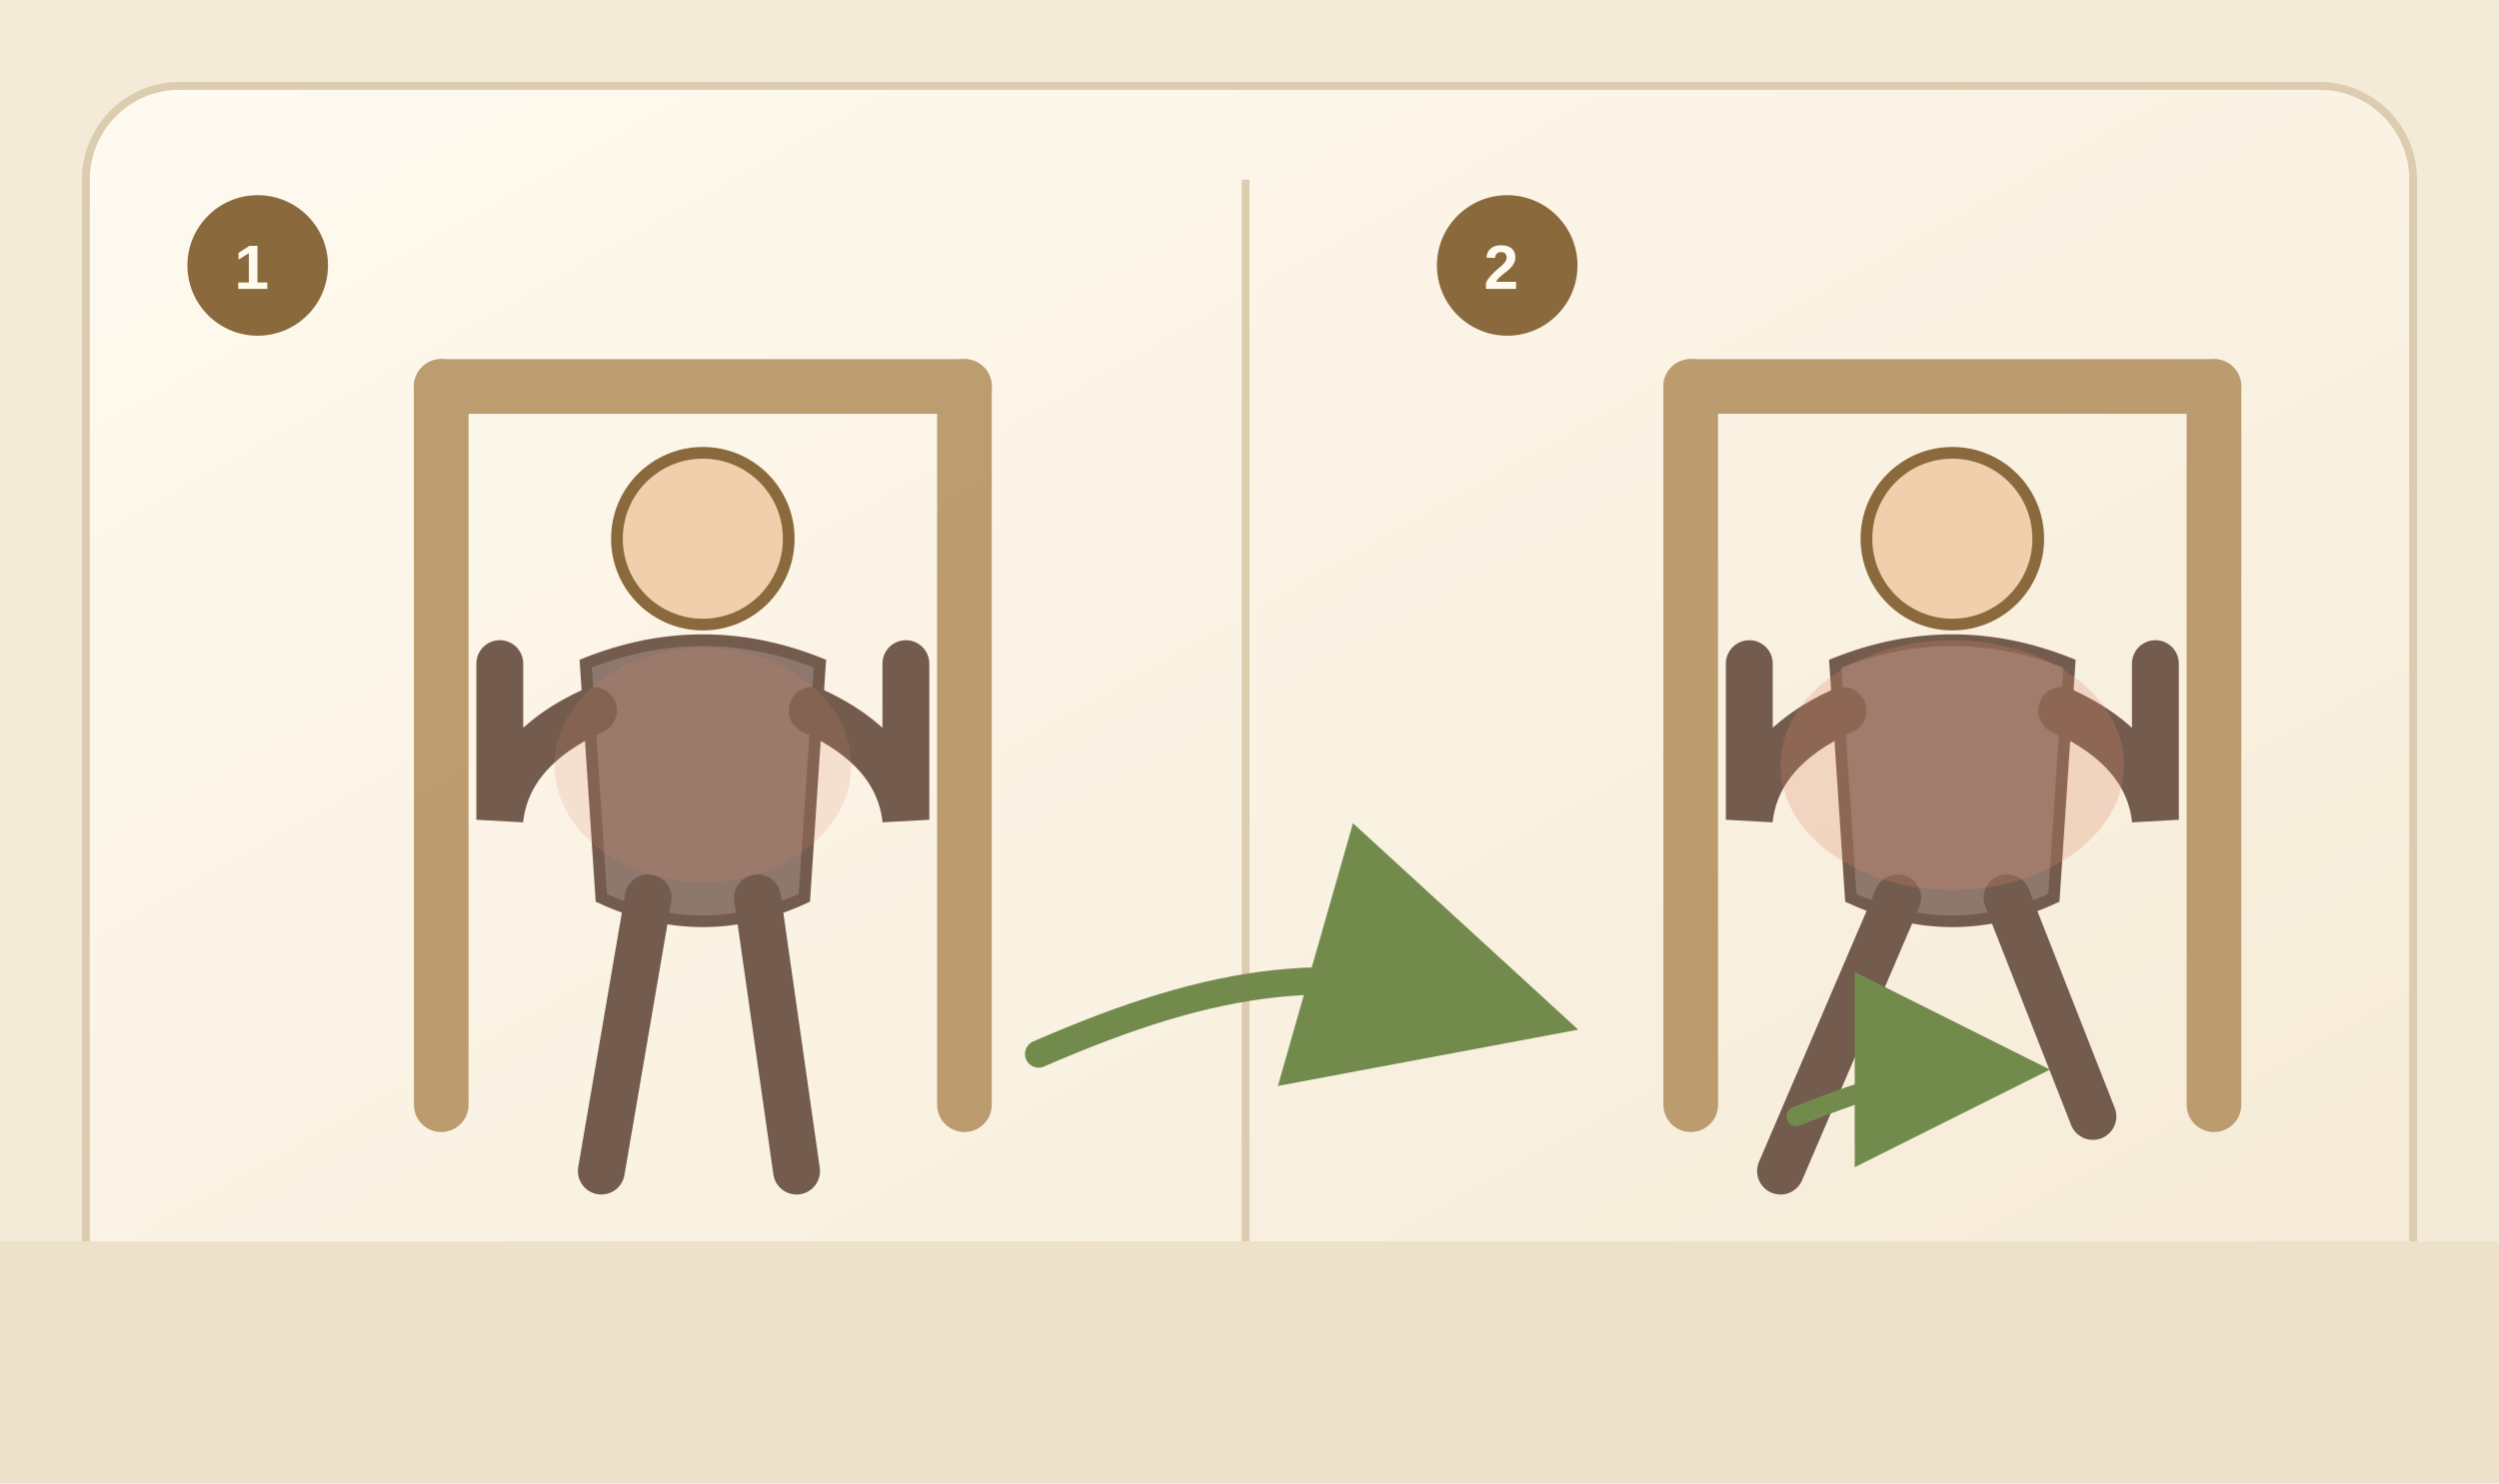
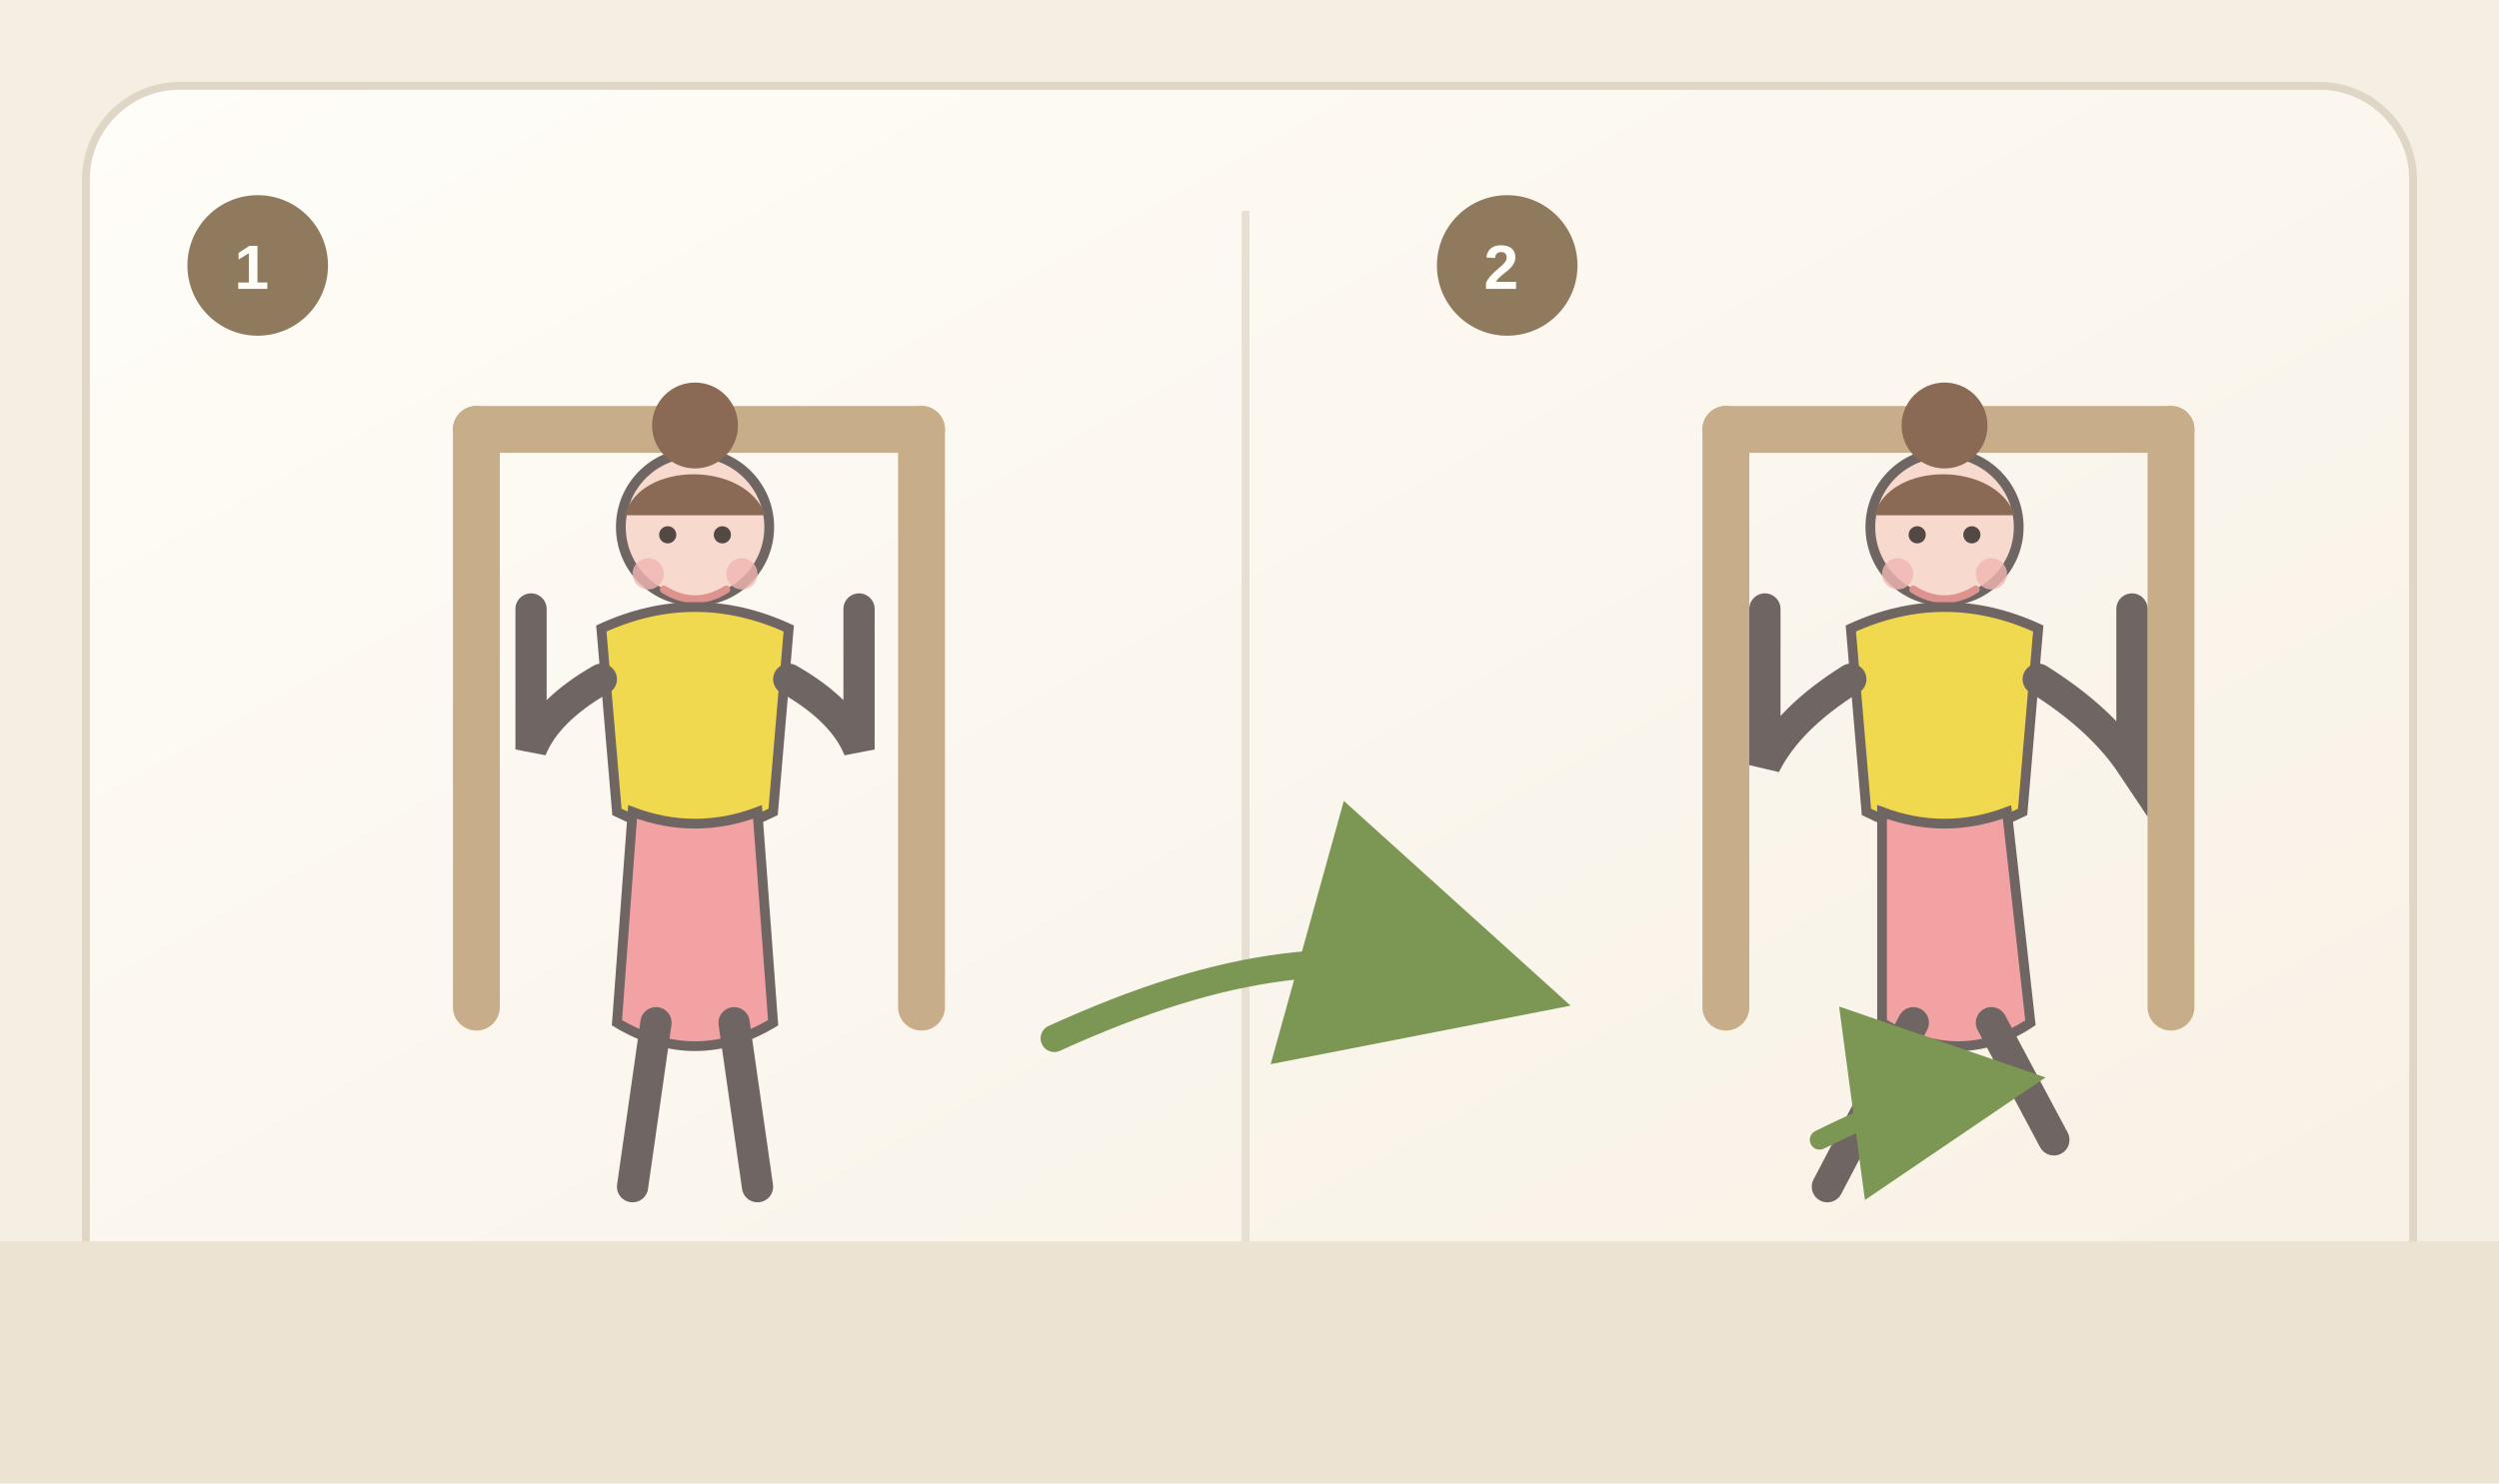
<svg xmlns="http://www.w3.org/2000/svg" width="640" height="380" viewBox="0 0 640 380">
  <defs>
    <linearGradient id="bg" x1="0" y1="0" x2="1" y2="1">
-       <stop offset="0%" stop-color="#fffaf0" />
-       <stop offset="100%" stop-color="#f5ead6" />
+       <stop offset="0%" stop-color="#fffdf8" />
+       <stop offset="100%" stop-color="#f7f0e4" />
    </linearGradient>
    <marker id="arrow" markerWidth="10" markerHeight="10" refX="7" refY="5" orient="auto">
-       <path d="M0,0 L10,5 L0,10 Z" fill="#728b4c" />
+       <path d="M0,0 L10,5 L0,10 Z" fill="#7c9654" />
    </marker>
  </defs>
-   <rect width="640" height="380" fill="#f3ead7" />
-   <rect x="22" y="22" width="596" height="336" rx="24" fill="url(#bg)" stroke="#dcccb0" stroke-width="2" />
-   <rect x="318" y="46" width="2" height="288" fill="#dcccb0" stroke-dasharray="6 8" />
-   <rect x="0" y="318" width="640" height="62" fill="#eee1c9" />
-   <circle cx="66" cy="68" r="18" fill="#8a6a3c" />
-   <text x="60" y="74" font-family="Arial, sans-serif" font-size="16" font-weight="700" fill="#fffaf0">1</text>
-   <circle cx="386" cy="68" r="18" fill="#8a6a3c" />
-   <text x="380" y="74" font-family="Arial, sans-serif" font-size="16" font-weight="700" fill="#fffaf0">2</text>
-   <g opacity="0.95">
-     <rect x="106" y="92" width="14" height="198" rx="7" fill="#b99869" />
-     <rect x="240" y="92" width="14" height="198" rx="7" fill="#b99869" />
-     <rect x="106" y="92" width="148" height="14" rx="7" fill="#b99869" />
+   <rect width="640" height="380" fill="#f4eee3" />
+   <rect x="22" y="22" width="596" height="336" rx="24" fill="url(#bg)" stroke="#e0d6c5" stroke-width="2" />
+   <rect x="318" y="54" width="2" height="270" fill="#e7dfd1" />
+   <rect x="0" y="318" width="640" height="62" fill="#ece3d3" />
+   <circle cx="66" cy="68" r="18" fill="#8f7a5d" />
+   <text x="60" y="74" font-family="Arial, sans-serif" font-size="16" font-weight="700" fill="#fffdf8">1</text>
+   <circle cx="386" cy="68" r="18" fill="#8f7a5d" />
+   <text x="380" y="74" font-family="Arial, sans-serif" font-size="16" font-weight="700" fill="#fffdf8">2</text>
+   <g opacity="0.92">
+     <rect x="116" y="104" width="12" height="160" rx="6" fill="#c2a780" />
+     <rect x="230" y="104" width="12" height="160" rx="6" fill="#c2a780" />
+     <rect x="116" y="104" width="126" height="12" rx="6" fill="#c2a780" />
  </g>
-   <g opacity="0.95">
-     <rect x="426" y="92" width="14" height="198" rx="7" fill="#b99869" />
-     <rect x="560" y="92" width="14" height="198" rx="7" fill="#b99869" />
-     <rect x="426" y="92" width="148" height="14" rx="7" fill="#b99869" />
+   <g opacity="0.92">
+     <rect x="436" y="104" width="12" height="160" rx="6" fill="#c2a780" />
+     <rect x="550" y="104" width="12" height="160" rx="6" fill="#c2a780" />
+     <rect x="436" y="104" width="126" height="12" rx="6" fill="#c2a780" />
  </g>
  <g>
-     <circle cx="180" cy="138" r="22" fill="#f0cfad" stroke="#8a6a3c" stroke-width="3" />
-     <path d="M150 170 Q180 158 210 170 L206 230 Q180 242 154 230 Z" fill="#8e776c" stroke="#735b4d" stroke-width="3" />
-     <path d="M152 182 Q130 192 128 210 L128 170" fill="none" stroke="#735b4d" stroke-width="12" stroke-linecap="round" />
-     <path d="M208 182 Q230 192 232 210 L232 170" fill="none" stroke="#735b4d" stroke-width="12" stroke-linecap="round" />
-     <path d="M166 230 L154 300" fill="none" stroke="#735b4d" stroke-width="12" stroke-linecap="round" />
-     <path d="M194 230 L204 300" fill="none" stroke="#735b4d" stroke-width="12" stroke-linecap="round" />
-     <ellipse cx="180" cy="196" rx="38" ry="30" fill="#d98768" opacity="0.18" />
+     <circle cx="178" cy="135" r="19" fill="#f7d9cd" stroke="#6f6562" stroke-width="2.5" />
+     <circle cx="178" cy="109" r="11" fill="#8b6a55" />
+     <path d="M160 132 C164 118 191 118 196 132" fill="#8b6a55" />
+     <circle cx="171" cy="137" r="2.2" fill="#544844" />
+     <circle cx="185" cy="137" r="2.2" fill="#544844" />
+     <circle cx="166" cy="147" r="4" fill="#f3b6b2" opacity="0.8" />
+     <circle cx="190" cy="147" r="4" fill="#f3b6b2" opacity="0.8" />
+     <path d="M170 151 Q178 156 186 151" fill="none" stroke="#de938f" stroke-width="2" stroke-linecap="round" />
+     <path d="M154 161 Q178 150 202 161 L198 208 Q178 218 158 208 Z" fill="#f0d84f" stroke="#6f6562" stroke-width="2.5" />
+     <path d="M162 208 Q178 214 194 208 L198 262 Q178 274 158 262 Z" fill="#f2a2a2" stroke="#6f6562" stroke-width="2.5" />
+     <path d="M154 174 Q140 182 136 192 L136 156" fill="none" stroke="#6f6562" stroke-width="8" stroke-linecap="round" />
+     <path d="M202 174 Q216 182 220 192 L220 156" fill="none" stroke="#6f6562" stroke-width="8" stroke-linecap="round" />
+     <path d="M168 262 L162 304" fill="none" stroke="#6f6562" stroke-width="8" stroke-linecap="round" />
+     <path d="M188 262 L194 304" fill="none" stroke="#6f6562" stroke-width="8" stroke-linecap="round" />
  </g>
  <g>
-     <circle cx="500" cy="138" r="22" fill="#f0cfad" stroke="#8a6a3c" stroke-width="3" />
-     <path d="M470 170 Q500 158 530 170 L526 230 Q500 242 474 230 Z" fill="#8e776c" stroke="#735b4d" stroke-width="3" />
-     <path d="M472 182 Q450 192 448 210 L448 170" fill="none" stroke="#735b4d" stroke-width="12" stroke-linecap="round" />
-     <path d="M528 182 Q550 192 552 210 L552 170" fill="none" stroke="#735b4d" stroke-width="12" stroke-linecap="round" />
-     <path d="M486 230 L456 300" fill="none" stroke="#735b4d" stroke-width="12" stroke-linecap="round" />
-     <path d="M514 230 L536 286" fill="none" stroke="#735b4d" stroke-width="12" stroke-linecap="round" />
-     <ellipse cx="500" cy="196" rx="44" ry="32" fill="#d98768" opacity="0.26" />
+     <circle cx="498" cy="135" r="19" fill="#f7d9cd" stroke="#6f6562" stroke-width="2.5" />
+     <circle cx="498" cy="109" r="11" fill="#8b6a55" />
+     <path d="M480 132 C484 118 511 118 516 132" fill="#8b6a55" />
+     <circle cx="491" cy="137" r="2.2" fill="#544844" />
+     <circle cx="505" cy="137" r="2.2" fill="#544844" />
+     <circle cx="486" cy="147" r="4" fill="#f3b6b2" opacity="0.8" />
+     <circle cx="510" cy="147" r="4" fill="#f3b6b2" opacity="0.8" />
+     <path d="M490 151 Q498 156 506 151" fill="none" stroke="#de938f" stroke-width="2" stroke-linecap="round" />
+     <path d="M474 161 Q498 150 522 161 L518 208 Q498 218 478 208 Z" fill="#f0d84f" stroke="#6f6562" stroke-width="2.5" />
+     <path d="M482 208 Q498 214 514 208 L520 262 Q502 274 482 262 Z" fill="#f2a2a2" stroke="#6f6562" stroke-width="2.5" />
+     <path d="M474 174 Q458 184 452 196 L452 156" fill="none" stroke="#6f6562" stroke-width="8" stroke-linecap="round" />
+     <path d="M522 174 Q538 184 546 196 L546 156" fill="none" stroke="#6f6562" stroke-width="8" stroke-linecap="round" />
+     <path d="M490 262 L468 304" fill="none" stroke="#6f6562" stroke-width="8" stroke-linecap="round" />
+     <path d="M510 262 L526 292" fill="none" stroke="#6f6562" stroke-width="8" stroke-linecap="round" />
  </g>
-   <path d="M266 270 C312 250 342 246 384 258" fill="none" stroke="#728b4c" stroke-width="7" stroke-linecap="round" marker-end="url(#arrow)" />
-   <path d="M460 286 C480 278 494 274 510 274" fill="none" stroke="#728b4c" stroke-width="5" stroke-linecap="round" marker-end="url(#arrow)" />
+   <path d="M270 266 C314 246 346 242 382 252" fill="none" stroke="#7c9654" stroke-width="7" stroke-linecap="round" marker-end="url(#arrow)" />
+   <path d="M466 292 C482 284 494 280 509 278" fill="none" stroke="#7c9654" stroke-width="5" stroke-linecap="round" marker-end="url(#arrow)" />
</svg>
